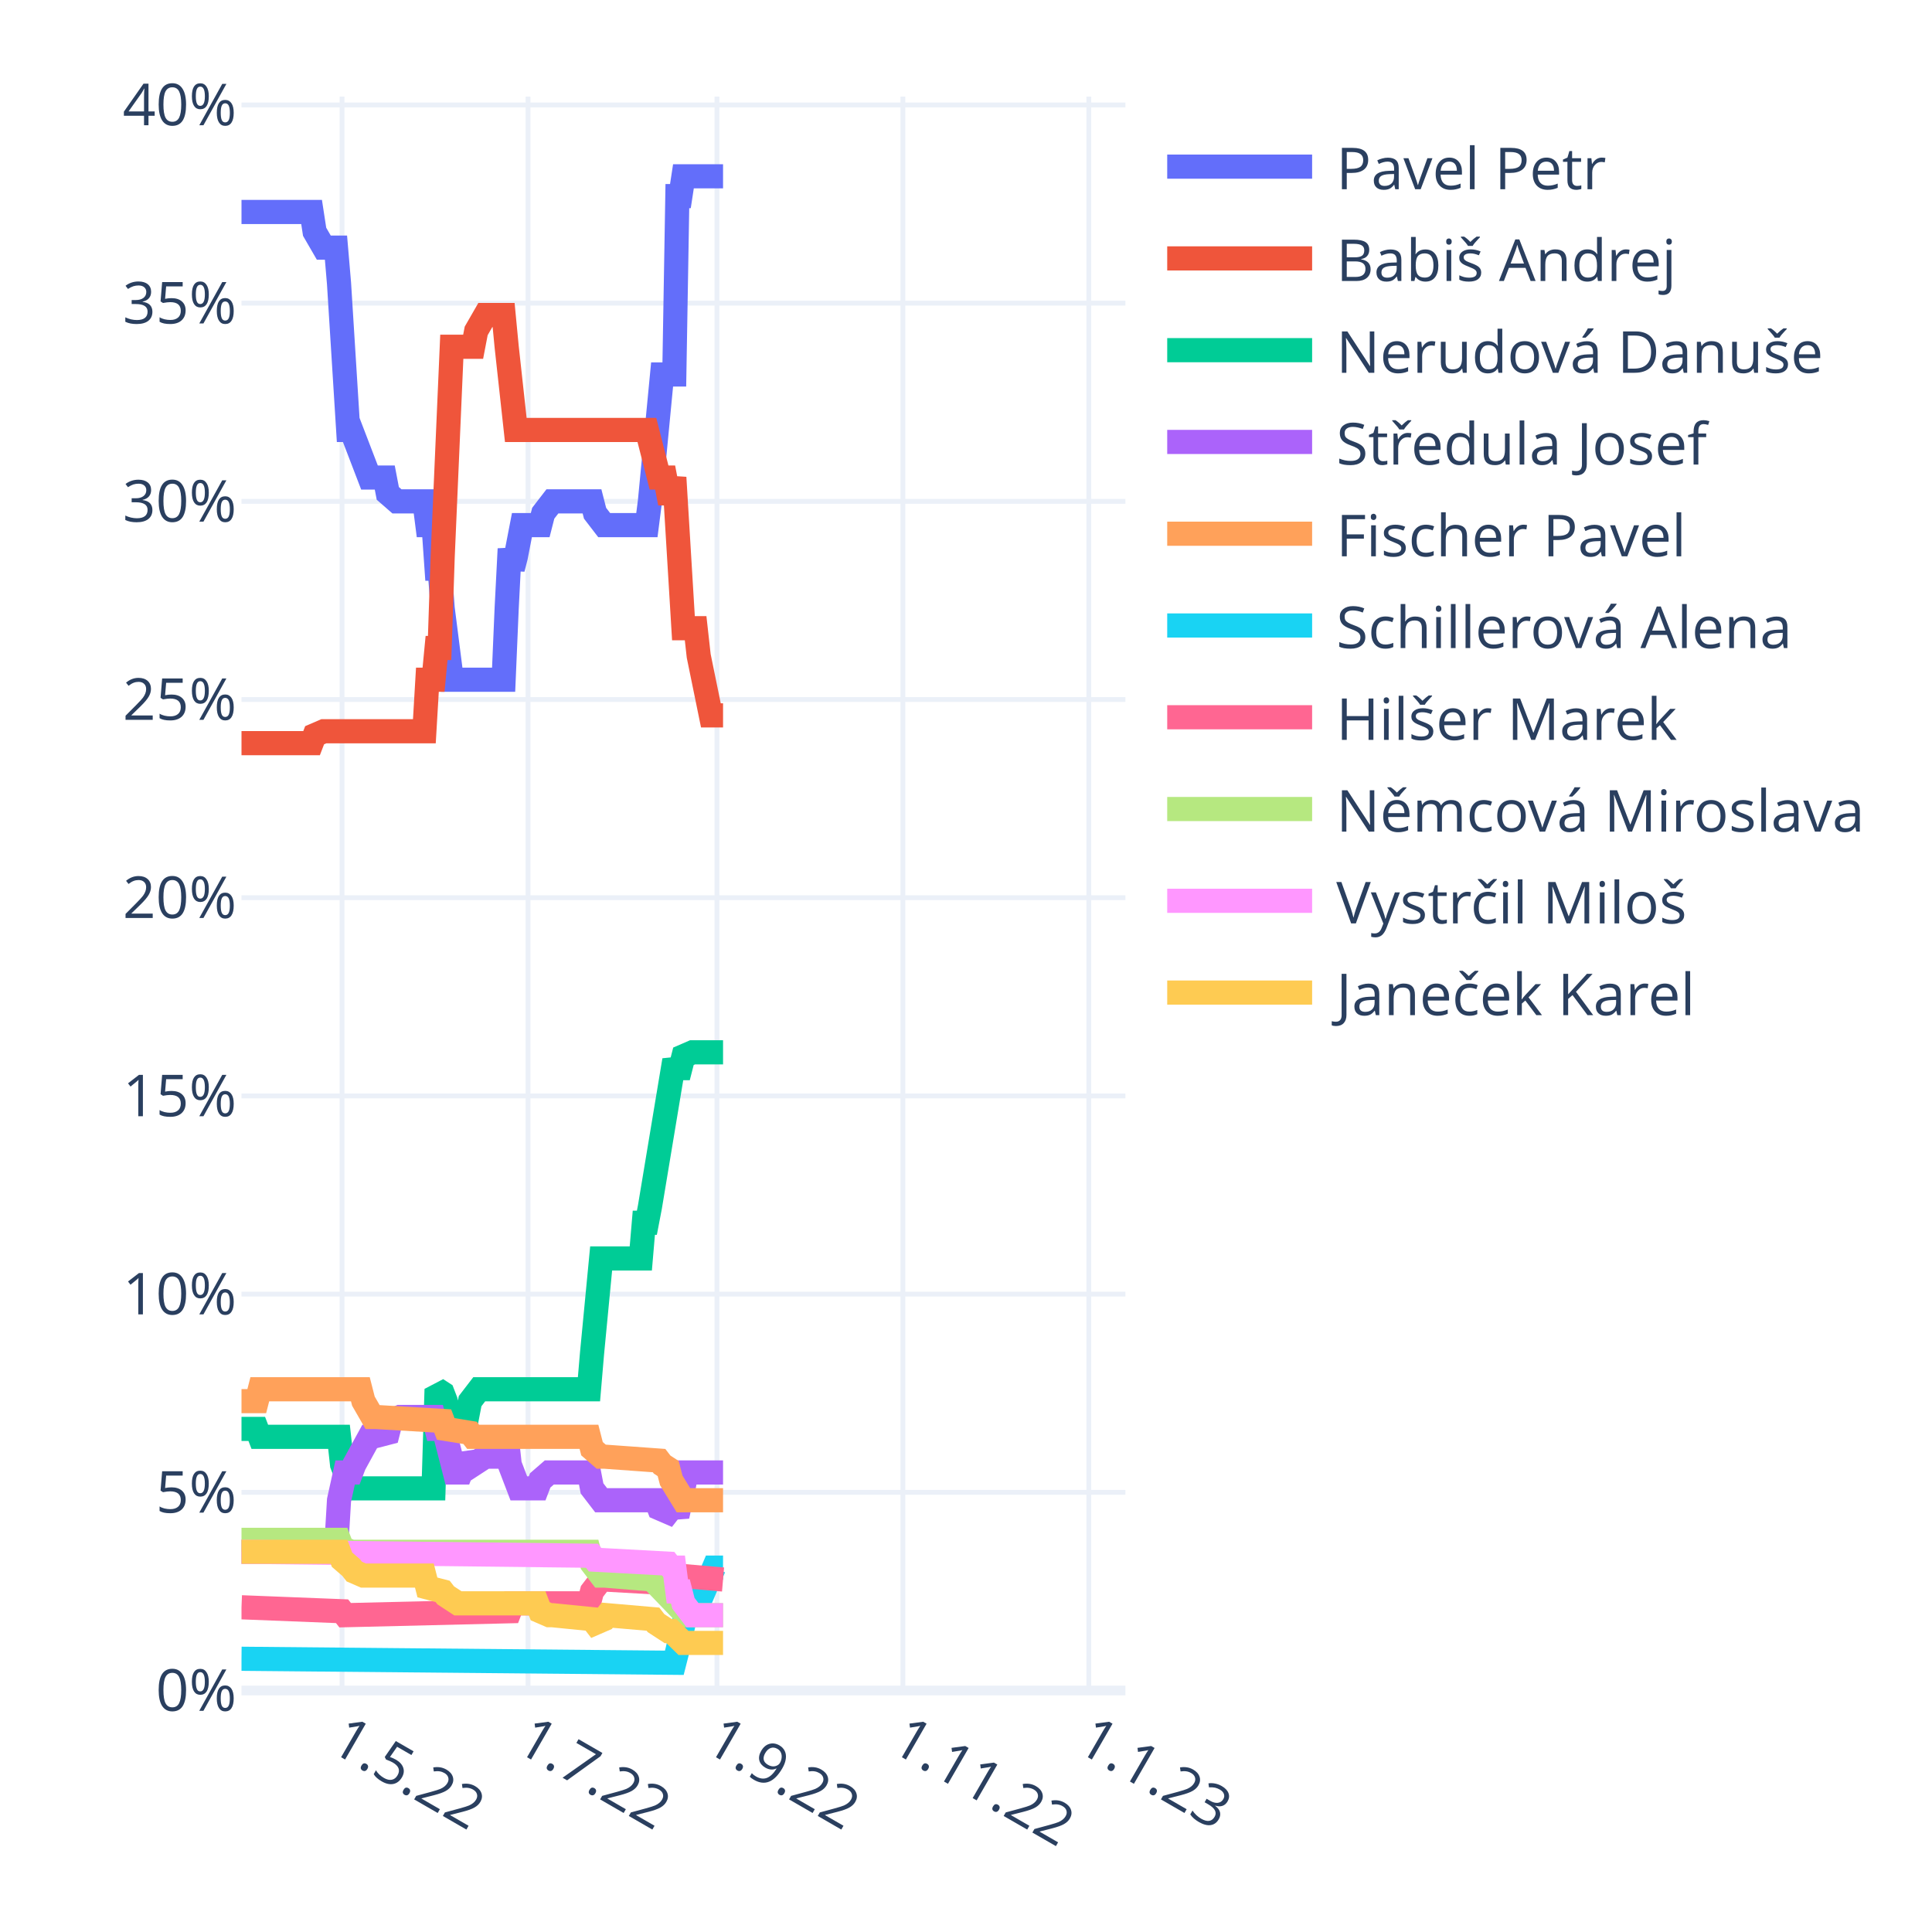
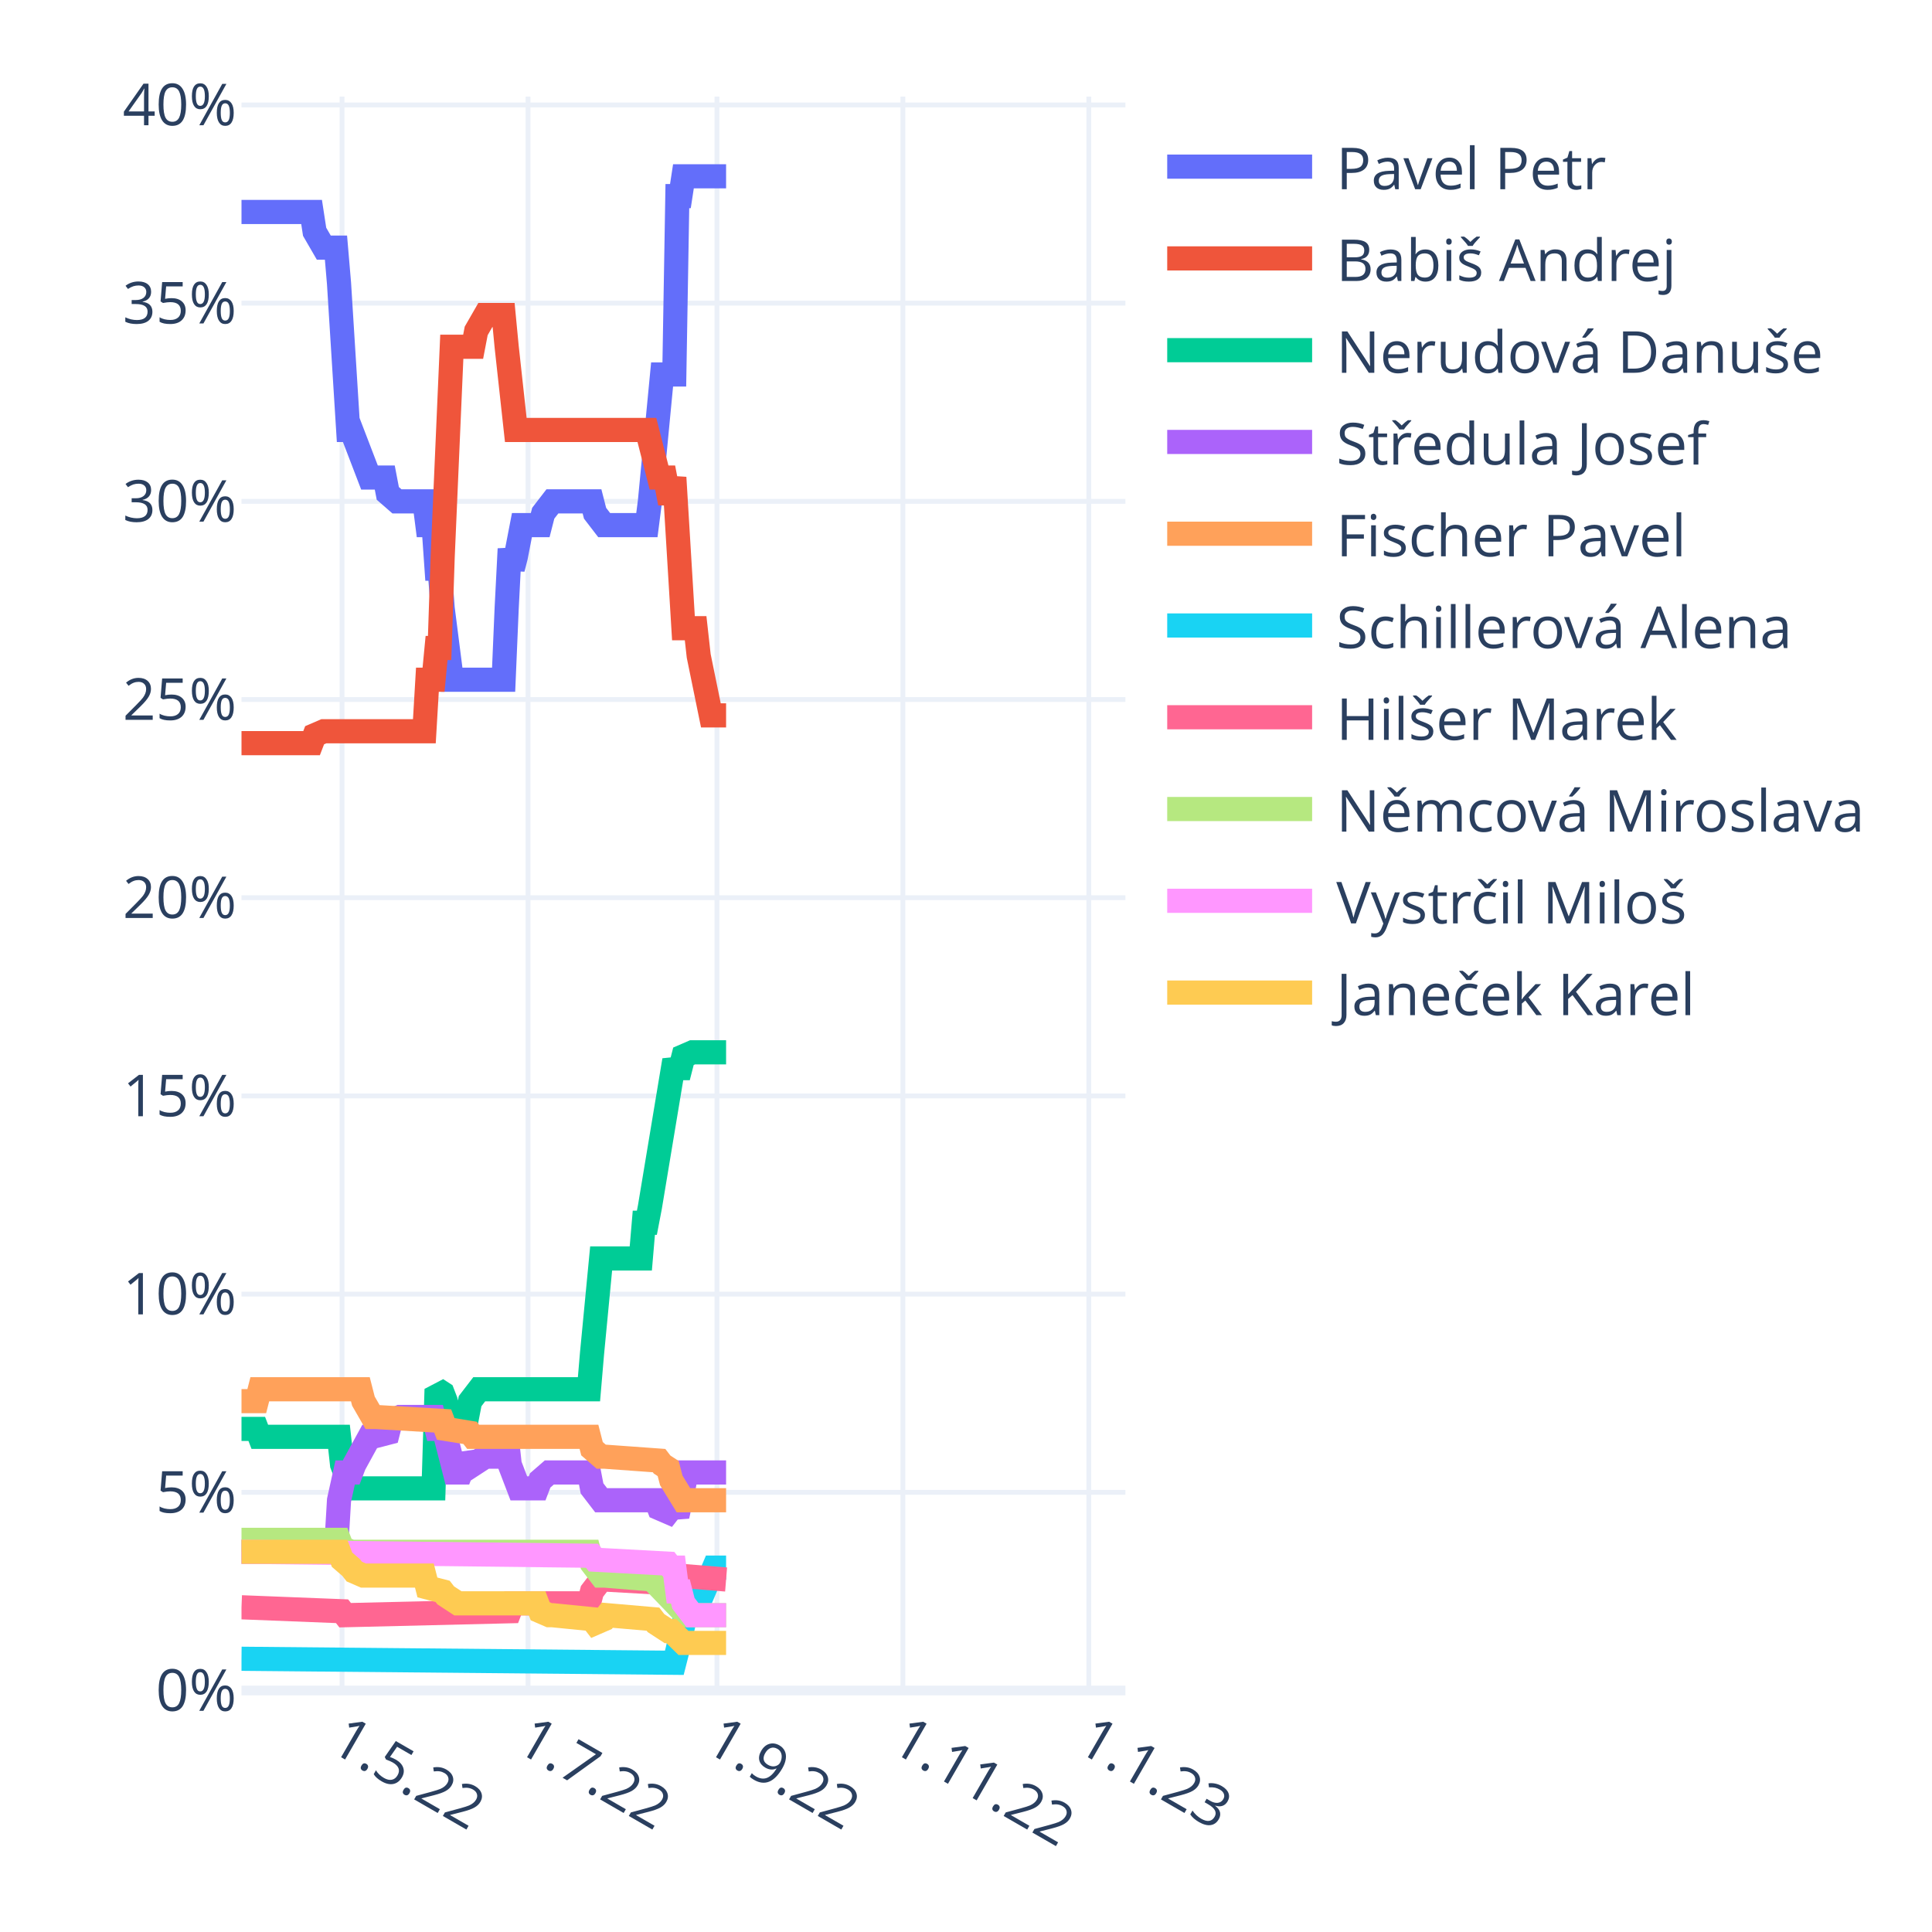
<svg xmlns="http://www.w3.org/2000/svg" class="main-svg" width="400" height="400" style="" viewBox="0 0 400 400">
  <rect x="0" y="0" width="400" height="400" style="fill: rgb(255, 255, 255); fill-opacity: 1;" />
-   <defs id="defs-e128a9">
+   <defs id="defs-2f9bfb">
    <g class="clips">
-       <clipPath id="clipe128a9xyplot" class="plotclip">
+       <clipPath id="clip2f9bfbxyplot" class="plotclip">
        <rect width="183" height="330" />
      </clipPath>
-       <clipPath class="axesclip" id="clipe128a9x">
+       <clipPath class="axesclip" id="clip2f9bfbx">
        <rect x="50" y="0" width="183" height="400" />
      </clipPath>
-       <clipPath class="axesclip" id="clipe128a9y">
+       <clipPath class="axesclip" id="clip2f9bfby">
        <rect x="0" y="20" width="400" height="330" />
      </clipPath>
-       <clipPath class="axesclip" id="clipe128a9xy">
+       <clipPath class="axesclip" id="clip2f9bfbxy">
        <rect x="50" y="20" width="183" height="330" />
      </clipPath>
    </g>
    <g class="gradients" />
    <g class="patterns" />
  </defs>
  <g class="bglayer" />
  <g class="layer-below">
    <g class="imagelayer" />
    <g class="shapelayer" />
  </g>
  <g class="cartesianlayer">
    <g class="subplot xy">
      <g class="layer-subplot">
        <g class="shapelayer" />
        <g class="imagelayer" />
      </g>
      <g class="minor-gridlayer">
        <g class="x" />
        <g class="y" />
      </g>
      <g class="gridlayer">
        <g class="x">
          <path class="xgrid crisp" transform="translate(70.82,0)" d="M0,20v330" style="stroke: rgb(235, 240, 248); stroke-opacity: 1; stroke-width: 1px;" />
          <path class="xgrid crisp" transform="translate(109.32,0)" d="M0,20v330" style="stroke: rgb(235, 240, 248); stroke-opacity: 1; stroke-width: 1px;" />
          <path class="xgrid crisp" transform="translate(148.44,0)" d="M0,20v330" style="stroke: rgb(235, 240, 248); stroke-opacity: 1; stroke-width: 1px;" />
          <path class="xgrid crisp" transform="translate(186.93,0)" d="M0,20v330" style="stroke: rgb(235, 240, 248); stroke-opacity: 1; stroke-width: 1px;" />
          <path class="xgrid crisp" transform="translate(225.43,0)" d="M0,20v330" style="stroke: rgb(235, 240, 248); stroke-opacity: 1; stroke-width: 1px;" />
        </g>
        <g class="y">
          <path class="ygrid crisp" transform="translate(0,308.97)" d="M50,0h183" style="stroke: rgb(235, 240, 248); stroke-opacity: 1; stroke-width: 1px;" />
          <path class="ygrid crisp" transform="translate(0,267.93)" d="M50,0h183" style="stroke: rgb(235, 240, 248); stroke-opacity: 1; stroke-width: 1px;" />
          <path class="ygrid crisp" transform="translate(0,226.9)" d="M50,0h183" style="stroke: rgb(235, 240, 248); stroke-opacity: 1; stroke-width: 1px;" />
          <path class="ygrid crisp" transform="translate(0,185.86)" d="M50,0h183" style="stroke: rgb(235, 240, 248); stroke-opacity: 1; stroke-width: 1px;" />
          <path class="ygrid crisp" transform="translate(0,144.83)" d="M50,0h183" style="stroke: rgb(235, 240, 248); stroke-opacity: 1; stroke-width: 1px;" />
          <path class="ygrid crisp" transform="translate(0,103.8)" d="M50,0h183" style="stroke: rgb(235, 240, 248); stroke-opacity: 1; stroke-width: 1px;" />
          <path class="ygrid crisp" transform="translate(0,62.76)" d="M50,0h183" style="stroke: rgb(235, 240, 248); stroke-opacity: 1; stroke-width: 1px;" />
          <path class="ygrid crisp" transform="translate(0,21.73)" d="M50,0h183" style="stroke: rgb(235, 240, 248); stroke-opacity: 1; stroke-width: 1px;" />
        </g>
      </g>
      <g class="zerolinelayer">
        <path class="yzl zl crisp" transform="translate(0,350)" d="M50,0h183" style="stroke: rgb(235, 240, 248); stroke-opacity: 1; stroke-width: 2px;" />
      </g>
      <path class="xlines-below" />
      <path class="ylines-below" />
      <g class="overlines-below" />
      <g class="xaxislayer-below" />
      <g class="yaxislayer-below" />
      <g class="overaxes-below" />
-       <g class="plot" transform="translate(50,20)" clip-path="url(#clipe128a9xyplot)">
+       <g class="plot" transform="translate(50,20)" clip-path="url(#clip2f9bfbxyplot)">
        <g class="scatterlayer mlayer">
-           <g class="trace scatter trace9455f2" style="stroke-miterlimit: 2; opacity: 1;">
-             <g class="fills" />
-             <g class="errorbars" />
-             <g class="lines">
-               <path class="js-line" d="M0,23.89L14.51,23.89L15.14,27.99L17.04,31.27L17.67,31.27L19.56,31.27L20.19,38.66L22.09,69.02L22.72,69.02L26.5,78.87L27.13,78.87L29.66,78.87L30.29,82.15L32.18,83.8L32.81,83.8L37.86,83.8L38.49,88.72L39.76,88.72L40.39,97.75L41.02,97.75L41.65,105.95L43.54,120.73L44.17,120.73L54.27,120.73L54.9,105.95L55.53,93.64L56.16,97.75L56.79,95.29L58.06,88.72L58.69,88.72L61.84,88.72L62.47,86.26L64.37,83.8L65,83.8L72.57,83.8L73.2,86.26L75.09,88.72L75.72,88.72L83.93,88.72L84.56,83.8L87.08,57.53L87.71,57.53L89.61,57.53L90.24,20.6L90.87,20.6L91.5,16.5L99.7,16.5" style="vector-effect: non-scaling-stroke; fill: none; stroke: rgb(99, 110, 250); stroke-opacity: 1; stroke-width: 5px; opacity: 1;" />
-             </g>
-             <g class="points" />
-             <g class="text" />
-           </g>
-           <g class="trace scatter traced197d8" style="stroke-miterlimit: 2; opacity: 1;">
-             <g class="fills" />
-             <g class="errorbars" />
-             <g class="lines">
-               <path class="js-line" d="M0,133.86L14.51,133.86L15.14,132.22L17.04,131.4L17.67,131.4L37.86,131.4L38.49,120.73L39.76,120.73L40.39,114.16L41.02,114.16L41.65,95.29L43.54,51.79L44.17,51.79L47.96,51.79L48.59,48.51L50.48,45.22L51.11,45.22L54.27,45.22L54.9,51.79L56.79,69.02L57.42,69.02L83.93,69.02L84.56,71.49L86.45,78.87L87.08,78.87L87.71,78.87L88.34,82.15L88.98,82.15L89.61,78.87L91.5,110.06L92.13,110.06L94.02,110.06L94.66,115.8L97.18,128.11L97.81,128.11L99.7,128.11" style="vector-effect: non-scaling-stroke; fill: none; stroke: rgb(239, 85, 59); stroke-opacity: 1; stroke-width: 5px; opacity: 1;" />
-             </g>
-             <g class="points" />
-             <g class="text" />
-           </g>
-           <g class="trace scatter tracede257e" style="stroke-miterlimit: 2; opacity: 1;">
-             <g class="fills" />
-             <g class="errorbars" />
-             <g class="lines">
-               <path class="js-line" d="M0,275.84L3.16,275.84L3.79,277.48L20.19,277.48L20.82,283.22L22.72,288.15L23.35,288.15L39.76,288.15L40.39,267.63L41.65,268.45L42.28,270.09L43.54,275.84L44.17,273.37L44.8,273.37L46.7,273.37L47.33,270.09L49.22,267.63L49.85,267.63L71.94,267.63L72.57,260.24L74.46,240.55L75.09,240.55L82.67,240.55L83.3,233.16L83.93,233.16L84.56,229.88L89.61,199.51L90.24,201.15L90.87,201.15L91.5,198.69L93.39,197.87L94.02,197.87L99.7,197.87" style="vector-effect: non-scaling-stroke; fill: none; stroke: rgb(0, 204, 150); stroke-opacity: 1; stroke-width: 5px; opacity: 1;" />
-             </g>
-             <g class="points" />
-             <g class="text" />
-           </g>
-           <g class="trace scatter traceec7570" style="stroke-miterlimit: 2; opacity: 1;">
-             <g class="fills" />
-             <g class="errorbars" />
-             <g class="lines">
-               <path class="js-line" d="M0,301.28L19.56,301.28L20.19,290.61L21.46,284.86L22.09,284.86L22.72,284.86L23.35,283.22L26.5,277.48L27.13,277.48L30.29,276.66L30.92,274.19L32.81,273.37L33.44,273.37L39.76,273.37L40.39,275.84L41.65,275.84L42.28,277.48L44.17,284.86L44.8,284.86L45.43,284.86L46.07,283.22L46.7,281.58L47.33,282.4L47.96,283.22L50.48,281.58L51.11,281.58L52.38,281.58L53.01,279.94L54.9,277.48L55.53,283.22L57.42,288.15L58.06,288.15L61.21,288.15L61.84,286.5L63.73,284.86L64.37,284.86L71.94,284.86L72.57,288.15L74.46,290.61L75.09,290.61L85.82,290.61L86.45,292.25L88.34,293.07L88.98,292.25L89.61,292.25L90.24,293.89L91.5,288.15L92.13,284.86L99.7,284.86" style="vector-effect: non-scaling-stroke; fill: none; stroke: rgb(171, 99, 250); stroke-opacity: 1; stroke-width: 5px; opacity: 1;" />
-             </g>
-             <g class="points" />
-             <g class="text" />
-           </g>
-           <g class="trace scatter trace9f9689" style="stroke-miterlimit: 2; opacity: 1;">
-             <g class="fills" />
-             <g class="errorbars" />
-             <g class="lines">
-               <path class="js-line" d="M0,270.09L3.16,270.09L3.79,267.63L24.61,267.63L25.24,270.09L27.13,273.37L27.77,273.37L41.65,274.19L42.28,275.84L47.33,276.66L47.96,277.48L71.94,277.48L72.57,279.94L74.46,281.58L75.09,281.58L86.45,282.4L87.08,283.22L88.34,284.04L88.98,286.5L91.5,290.61L92.13,290.61L99.7,290.61" style="vector-effect: non-scaling-stroke; fill: none; stroke: rgb(255, 161, 90); stroke-opacity: 1; stroke-width: 5px; opacity: 1;" />
-             </g>
-             <g class="points" />
-             <g class="text" />
-           </g>
-           <g class="trace scatter trace546796" style="stroke-miterlimit: 2; opacity: 1;">
-             <g class="fills" />
-             <g class="errorbars" />
-             <g class="lines">
-               <path class="js-line" d="M0,323.43L89.61,324.26L90.24,321.79L92.13,313.59L92.76,313.59L94.02,313.59L94.66,311.95L97.81,304.56L98.44,304.56L99.7,304.56" style="vector-effect: non-scaling-stroke; fill: none; stroke: rgb(25, 211, 243); stroke-opacity: 1; stroke-width: 5px; opacity: 1;" />
-             </g>
-             <g class="points" />
-             <g class="text" />
-           </g>
-           <g class="trace scatter trace1be764" style="stroke-miterlimit: 2; opacity: 1;">
-             <g class="fills" />
-             <g class="errorbars" />
-             <g class="lines">
-               <path class="js-line" d="M0,312.77L20.82,313.59L21.46,314.41L55.53,313.59L56.16,311.95L71.94,311.95L72.57,309.48L74.46,307.02L75.09,307.02L89.61,307.84L90.24,306.2L99.7,307.02" style="vector-effect: non-scaling-stroke; fill: none; stroke: rgb(255, 102, 146); stroke-opacity: 1; stroke-width: 5px; opacity: 1;" />
-             </g>
-             <g class="points" />
-             <g class="text" />
-           </g>
-           <g class="trace scatter trace361edf" style="stroke-miterlimit: 2; opacity: 1;">
-             <g class="fills" />
-             <g class="errorbars" />
-             <g class="lines">
-               <path class="js-line" d="M0,298.81L20.19,298.81L20.82,300.46L22.72,301.28L23.35,301.28L71.94,301.28L72.57,303.74L74.46,306.2L75.09,306.2L85.19,307.02L85.82,307.84L92.13,314.41L92.76,314.41L99.7,314.41" style="vector-effect: non-scaling-stroke; fill: none; stroke: rgb(182, 232, 128); stroke-opacity: 1; stroke-width: 5px; opacity: 1;" />
-             </g>
-             <g class="points" />
-             <g class="text" />
-           </g>
-           <g class="trace scatter trace409627" style="stroke-miterlimit: 2; opacity: 1;">
-             <g class="fills" />
-             <g class="errorbars" />
-             <g class="lines">
-               <path class="js-line" d="M0,301.28L72.57,302.1L73.2,302.92L88.34,303.74L88.98,304.56L89.61,304.56L90.24,309.48L90.87,309.48L91.5,311.95L93.39,314.41L94.02,314.41L99.7,314.41" style="vector-effect: non-scaling-stroke; fill: none; stroke: rgb(255, 151, 255); stroke-opacity: 1; stroke-width: 5px; opacity: 1;" />
-             </g>
-             <g class="points" />
-             <g class="text" />
-           </g>
-           <g class="trace scatter trace71148e" style="stroke-miterlimit: 2; opacity: 1;">
-             <g class="fills" />
-             <g class="errorbars" />
-             <g class="lines">
-               <path class="js-line" d="M0,301.28L20.19,301.28L20.82,302.92L22.72,304.56L23.35,305.38L25.24,306.2L25.87,306.2L37.86,306.2L38.49,308.66L41.65,309.48L42.28,310.3L44.8,311.95L45.43,311.95L61.21,311.95L61.84,313.59L63.73,314.41L64.37,314.41L72.57,315.23L73.2,316.05L75.09,315.23L75.72,314.41L85.19,315.23L85.82,316.05L88.34,317.69L88.98,317.69L91.5,320.15L92.13,320.15L99.7,320.15" style="vector-effect: non-scaling-stroke; fill: none; stroke: rgb(254, 203, 82); stroke-opacity: 1; stroke-width: 5px; opacity: 1;" />
+           <g class="trace scatter trace6e8380" style="stroke-miterlimit: 2; opacity: 1;">
+             <g class="fills" />
+             <g class="errorbars" />
+             <g class="lines">
+               <path class="js-line" d="M0,23.89L14.51,23.89L15.14,27.99L17.04,31.27L17.67,31.27L19.56,31.27L20.19,38.66L22.09,69.02L22.72,69.02L26.5,78.87L27.13,78.87L29.66,78.87L30.29,82.15L32.18,83.8L32.81,83.8L37.86,83.8L38.49,88.72L39.76,88.72L40.39,97.75L41.02,97.75L41.65,105.95L43.54,120.73L44.17,120.73L54.27,120.73L54.9,105.95L55.53,93.64L56.16,97.75L56.79,95.29L58.06,88.72L58.69,88.72L61.84,88.72L62.47,86.26L64.37,83.8L65,83.8L72.57,83.8L73.2,86.26L75.09,88.72L75.72,88.72L83.93,88.72L84.56,83.8L87.08,57.53L87.71,57.53L89.61,57.53L90.24,20.6L90.87,20.6L91.5,16.5L100.33,16.5" style="vector-effect: non-scaling-stroke; fill: none; stroke: rgb(99, 110, 250); stroke-opacity: 1; stroke-width: 5px; opacity: 1;" />
+             </g>
+             <g class="points" />
+             <g class="text" />
+           </g>
+           <g class="trace scatter tracedfcb3e" style="stroke-miterlimit: 2; opacity: 1;">
+             <g class="fills" />
+             <g class="errorbars" />
+             <g class="lines">
+               <path class="js-line" d="M0,133.86L14.51,133.86L15.14,132.22L17.04,131.4L17.67,131.4L37.86,131.4L38.49,120.73L39.76,120.73L40.39,114.16L41.02,114.16L41.65,95.29L43.54,51.79L44.17,51.79L47.96,51.79L48.59,48.51L50.48,45.22L51.11,45.22L54.27,45.22L54.9,51.79L56.79,69.02L57.42,69.02L83.93,69.02L84.56,71.49L86.45,78.87L87.08,78.87L87.71,78.87L88.34,82.15L88.98,82.15L89.61,78.87L91.5,110.06L92.13,110.06L94.02,110.06L94.66,115.8L97.18,128.11L97.81,128.11L100.33,128.11" style="vector-effect: non-scaling-stroke; fill: none; stroke: rgb(239, 85, 59); stroke-opacity: 1; stroke-width: 5px; opacity: 1;" />
+             </g>
+             <g class="points" />
+             <g class="text" />
+           </g>
+           <g class="trace scatter trace459c86" style="stroke-miterlimit: 2; opacity: 1;">
+             <g class="fills" />
+             <g class="errorbars" />
+             <g class="lines">
+               <path class="js-line" d="M0,275.84L3.16,275.84L3.79,277.48L20.19,277.48L20.82,283.22L22.72,288.15L23.35,288.15L39.76,288.15L40.39,267.63L41.65,268.45L42.28,270.09L43.54,275.84L44.17,273.37L44.8,273.37L46.7,273.37L47.33,270.09L49.22,267.63L49.85,267.63L71.94,267.63L72.57,260.24L74.46,240.55L75.09,240.55L82.67,240.55L83.3,233.16L83.93,233.16L84.56,229.88L89.61,199.51L90.24,201.15L90.87,201.15L91.5,198.69L93.39,197.87L94.02,197.87L100.33,197.87" style="vector-effect: non-scaling-stroke; fill: none; stroke: rgb(0, 204, 150); stroke-opacity: 1; stroke-width: 5px; opacity: 1;" />
+             </g>
+             <g class="points" />
+             <g class="text" />
+           </g>
+           <g class="trace scatter traceda4c25" style="stroke-miterlimit: 2; opacity: 1;">
+             <g class="fills" />
+             <g class="errorbars" />
+             <g class="lines">
+               <path class="js-line" d="M0,301.28L19.56,301.28L20.19,290.61L21.46,284.86L22.09,284.86L22.72,284.86L23.35,283.22L26.5,277.48L27.13,277.48L30.29,276.66L30.92,274.19L32.81,273.37L33.44,273.37L39.76,273.37L40.39,275.84L41.65,275.84L42.28,277.48L44.17,284.86L44.8,284.86L45.43,284.86L46.07,283.22L46.7,281.58L47.33,282.4L47.96,283.22L50.48,281.58L51.11,281.58L52.38,281.58L53.01,279.94L54.9,277.48L55.53,283.22L57.42,288.15L58.06,288.15L61.21,288.15L61.84,286.5L63.73,284.86L64.37,284.86L71.94,284.86L72.57,288.15L74.46,290.61L75.09,290.61L85.82,290.61L86.45,292.25L88.34,293.07L88.98,292.25L89.61,292.25L90.24,293.89L91.5,288.15L92.13,284.86L100.33,284.86" style="vector-effect: non-scaling-stroke; fill: none; stroke: rgb(171, 99, 250); stroke-opacity: 1; stroke-width: 5px; opacity: 1;" />
+             </g>
+             <g class="points" />
+             <g class="text" />
+           </g>
+           <g class="trace scatter tracee9998e" style="stroke-miterlimit: 2; opacity: 1;">
+             <g class="fills" />
+             <g class="errorbars" />
+             <g class="lines">
+               <path class="js-line" d="M0,270.09L3.16,270.09L3.79,267.63L24.61,267.63L25.24,270.09L27.13,273.37L27.77,273.37L41.65,274.19L42.28,275.84L47.33,276.66L47.96,277.48L71.94,277.48L72.57,279.94L74.46,281.58L75.09,281.58L86.45,282.4L87.08,283.22L88.34,284.04L88.98,286.5L91.5,290.61L92.13,290.61L100.33,290.61" style="vector-effect: non-scaling-stroke; fill: none; stroke: rgb(255, 161, 90); stroke-opacity: 1; stroke-width: 5px; opacity: 1;" />
+             </g>
+             <g class="points" />
+             <g class="text" />
+           </g>
+           <g class="trace scatter traceb119f6" style="stroke-miterlimit: 2; opacity: 1;">
+             <g class="fills" />
+             <g class="errorbars" />
+             <g class="lines">
+               <path class="js-line" d="M0,323.43L89.61,324.26L90.24,321.79L92.13,313.59L92.76,313.59L94.02,313.59L94.66,311.95L97.81,304.56L98.44,304.56L100.33,304.56" style="vector-effect: non-scaling-stroke; fill: none; stroke: rgb(25, 211, 243); stroke-opacity: 1; stroke-width: 5px; opacity: 1;" />
+             </g>
+             <g class="points" />
+             <g class="text" />
+           </g>
+           <g class="trace scatter trace9053bb" style="stroke-miterlimit: 2; opacity: 1;">
+             <g class="fills" />
+             <g class="errorbars" />
+             <g class="lines">
+               <path class="js-line" d="M0,312.77L20.82,313.59L21.46,314.41L55.53,313.59L56.16,311.95L71.94,311.95L72.57,309.48L74.46,307.02L75.09,307.02L89.61,307.84L90.24,306.2L100.33,307.02" style="vector-effect: non-scaling-stroke; fill: none; stroke: rgb(255, 102, 146); stroke-opacity: 1; stroke-width: 5px; opacity: 1;" />
+             </g>
+             <g class="points" />
+             <g class="text" />
+           </g>
+           <g class="trace scatter trace495702" style="stroke-miterlimit: 2; opacity: 1;">
+             <g class="fills" />
+             <g class="errorbars" />
+             <g class="lines">
+               <path class="js-line" d="M0,298.81L20.19,298.81L20.82,300.46L22.72,301.28L23.35,301.28L71.94,301.28L72.57,303.74L74.46,306.2L75.09,306.2L85.19,307.02L85.82,307.84L92.13,314.41L92.76,314.41L100.33,314.41" style="vector-effect: non-scaling-stroke; fill: none; stroke: rgb(182, 232, 128); stroke-opacity: 1; stroke-width: 5px; opacity: 1;" />
+             </g>
+             <g class="points" />
+             <g class="text" />
+           </g>
+           <g class="trace scatter trace980382" style="stroke-miterlimit: 2; opacity: 1;">
+             <g class="fills" />
+             <g class="errorbars" />
+             <g class="lines">
+               <path class="js-line" d="M0,301.28L72.57,302.1L73.2,302.92L88.34,303.74L88.98,304.56L89.61,304.56L90.24,309.48L90.87,309.48L91.5,311.95L93.39,314.41L94.02,314.41L100.33,314.41" style="vector-effect: non-scaling-stroke; fill: none; stroke: rgb(255, 151, 255); stroke-opacity: 1; stroke-width: 5px; opacity: 1;" />
+             </g>
+             <g class="points" />
+             <g class="text" />
+           </g>
+           <g class="trace scatter tracedca46e" style="stroke-miterlimit: 2; opacity: 1;">
+             <g class="fills" />
+             <g class="errorbars" />
+             <g class="lines">
+               <path class="js-line" d="M0,301.28L20.19,301.28L20.82,302.92L22.72,304.56L23.35,305.38L25.24,306.2L25.87,306.2L37.86,306.2L38.49,308.66L41.65,309.48L42.28,310.3L44.8,311.95L45.43,311.95L61.21,311.95L61.84,313.59L63.73,314.41L64.37,314.41L72.57,315.23L73.2,316.05L75.09,315.23L75.72,314.41L85.19,315.23L85.82,316.05L88.34,317.69L88.98,317.69L91.5,320.15L92.13,320.15L100.33,320.15" style="vector-effect: non-scaling-stroke; fill: none; stroke: rgb(254, 203, 82); stroke-opacity: 1; stroke-width: 5px; opacity: 1;" />
            </g>
            <g class="points" />
            <g class="text" />
          </g>
        </g>
      </g>
      <g class="overplot" />
      <path class="xlines-above crisp" d="M0,0" style="fill: none;" />
      <path class="ylines-above crisp" d="M0,0" style="fill: none;" />
      <g class="overlines-above" />
      <g class="xaxislayer-above">
        <g class="xtick">
          <text text-anchor="start" x="0" y="363" transform="translate(70.82,0) rotate(30,0,357)" style="font-family: 'Open Sans', verdana, arial, sans-serif; font-size: 12px; fill: rgb(42, 63, 95); fill-opacity: 1; white-space: pre; opacity: 1;">1.5.22</text>
        </g>
        <g class="xtick">
          <text text-anchor="start" x="0" y="363" style="font-family: 'Open Sans', verdana, arial, sans-serif; font-size: 12px; fill: rgb(42, 63, 95); fill-opacity: 1; white-space: pre; opacity: 1;" transform="translate(109.32,0) rotate(30,0,357)">1.7.22</text>
        </g>
        <g class="xtick">
          <text text-anchor="start" x="0" y="363" style="font-family: 'Open Sans', verdana, arial, sans-serif; font-size: 12px; fill: rgb(42, 63, 95); fill-opacity: 1; white-space: pre; opacity: 1;" transform="translate(148.44,0) rotate(30,0,357)">1.9.22</text>
        </g>
        <g class="xtick">
          <text text-anchor="start" x="0" y="363" style="font-family: 'Open Sans', verdana, arial, sans-serif; font-size: 12px; fill: rgb(42, 63, 95); fill-opacity: 1; white-space: pre; opacity: 1;" transform="translate(186.93,0) rotate(30,0,357)">1.11.22</text>
        </g>
        <g class="xtick">
          <text text-anchor="start" x="0" y="363" style="font-family: 'Open Sans', verdana, arial, sans-serif; font-size: 12px; fill: rgb(42, 63, 95); fill-opacity: 1; white-space: pre; opacity: 1;" transform="translate(225.43,0) rotate(30,0,357)">1.1.23</text>
        </g>
      </g>
      <g class="yaxislayer-above">
        <g class="ytick">
          <text text-anchor="end" x="49" y="4.2" transform="translate(0,350)" style="font-family: 'Open Sans', verdana, arial, sans-serif; font-size: 12px; fill: rgb(42, 63, 95); fill-opacity: 1; white-space: pre; opacity: 1;">0%</text>
        </g>
        <g class="ytick">
          <text text-anchor="end" x="49" y="4.2" style="font-family: 'Open Sans', verdana, arial, sans-serif; font-size: 12px; fill: rgb(42, 63, 95); fill-opacity: 1; white-space: pre; opacity: 1;" transform="translate(0,308.97)">5%</text>
        </g>
        <g class="ytick">
          <text text-anchor="end" x="49" y="4.2" style="font-family: 'Open Sans', verdana, arial, sans-serif; font-size: 12px; fill: rgb(42, 63, 95); fill-opacity: 1; white-space: pre; opacity: 1;" transform="translate(0,267.93)">10%</text>
        </g>
        <g class="ytick">
          <text text-anchor="end" x="49" y="4.2" style="font-family: 'Open Sans', verdana, arial, sans-serif; font-size: 12px; fill: rgb(42, 63, 95); fill-opacity: 1; white-space: pre; opacity: 1;" transform="translate(0,226.9)">15%</text>
        </g>
        <g class="ytick">
          <text text-anchor="end" x="49" y="4.2" style="font-family: 'Open Sans', verdana, arial, sans-serif; font-size: 12px; fill: rgb(42, 63, 95); fill-opacity: 1; white-space: pre; opacity: 1;" transform="translate(0,185.86)">20%</text>
        </g>
        <g class="ytick">
          <text text-anchor="end" x="49" y="4.2" style="font-family: 'Open Sans', verdana, arial, sans-serif; font-size: 12px; fill: rgb(42, 63, 95); fill-opacity: 1; white-space: pre; opacity: 1;" transform="translate(0,144.83)">25%</text>
        </g>
        <g class="ytick">
          <text text-anchor="end" x="49" y="4.2" style="font-family: 'Open Sans', verdana, arial, sans-serif; font-size: 12px; fill: rgb(42, 63, 95); fill-opacity: 1; white-space: pre; opacity: 1;" transform="translate(0,103.8)">30%</text>
        </g>
        <g class="ytick">
          <text text-anchor="end" x="49" y="4.2" style="font-family: 'Open Sans', verdana, arial, sans-serif; font-size: 12px; fill: rgb(42, 63, 95); fill-opacity: 1; white-space: pre; opacity: 1;" transform="translate(0,62.76)">35%</text>
        </g>
        <g class="ytick">
          <text text-anchor="end" x="49" y="4.2" style="font-family: 'Open Sans', verdana, arial, sans-serif; font-size: 12px; fill: rgb(42, 63, 95); fill-opacity: 1; white-space: pre; opacity: 1;" transform="translate(0,21.73)">40%</text>
        </g>
      </g>
      <g class="overaxes-above" />
    </g>
  </g>
  <g class="polarlayer" />
  <g class="smithlayer" />
  <g class="ternarylayer" />
  <g class="geolayer" />
  <g class="funnelarealayer" />
  <g class="pielayer" />
  <g class="iciclelayer" />
  <g class="treemaplayer" />
  <g class="sunburstlayer" />
  <g class="glimages" />
-   <defs id="topdefs-e128a9">
+   <defs id="topdefs-2f9bfb">
    <g class="clips" />
-     <clipPath id="legende128a9">
+     <clipPath id="legend2f9bfb">
      <rect width="151" height="200" x="0" y="0" />
    </clipPath>
  </defs>
  <g class="layer-above">
    <g class="imagelayer" />
    <g class="shapelayer" />
  </g>
  <g class="infolayer">
    <g class="legend" pointer-events="all" transform="translate(236.66,20)">
      <rect class="bg" shape-rendering="crispEdges" width="151" height="200" x="0" y="0" style="stroke: rgb(68, 68, 68); stroke-opacity: 1; fill: rgb(255, 255, 255); fill-opacity: 1; stroke-width: 0px;" />
-       <g class="scrollbox" transform="" clip-path="url(#legende128a9)">
+       <g class="scrollbox" transform="" clip-path="url(#legend2f9bfb)">
        <g class="groups">
          <g class="traces" transform="translate(0,14.5)" style="opacity: 1;">
            <text class="legendtext" text-anchor="start" x="40" y="4.68" style="font-family: 'Open Sans', verdana, arial, sans-serif; font-size: 12px; fill: rgb(42, 63, 95); fill-opacity: 1; white-space: pre;">Pavel Petr</text>
            <g class="layers" style="opacity: 1;">
              <g class="legendfill" />
              <g class="legendlines">
                <path class="js-line" d="M5,0h30" style="fill: none; stroke: rgb(99, 110, 250); stroke-opacity: 1; stroke-width: 5px;" />
              </g>
              <g class="legendsymbols">
                <g class="legendpoints" />
              </g>
            </g>
            <rect class="legendtoggle" x="0" y="-9.5" width="145.703" height="19" style="fill: rgb(0, 0, 0); fill-opacity: 0;" />
          </g>
          <g class="traces" transform="translate(0,33.5)" style="opacity: 1;">
            <text class="legendtext" text-anchor="start" x="40" y="4.68" style="font-family: 'Open Sans', verdana, arial, sans-serif; font-size: 12px; fill: rgb(42, 63, 95); fill-opacity: 1; white-space: pre;">Babiš Andrej</text>
            <g class="layers" style="opacity: 1;">
              <g class="legendfill" />
              <g class="legendlines">
                <path class="js-line" d="M5,0h30" style="fill: none; stroke: rgb(239, 85, 59); stroke-opacity: 1; stroke-width: 5px;" />
              </g>
              <g class="legendsymbols">
                <g class="legendpoints" />
              </g>
            </g>
            <rect class="legendtoggle" x="0" y="-9.5" width="145.703" height="19" style="fill: rgb(0, 0, 0); fill-opacity: 0;" />
          </g>
          <g class="traces" transform="translate(0,52.5)" style="opacity: 1;">
            <text class="legendtext" text-anchor="start" x="40" y="4.68" style="font-family: 'Open Sans', verdana, arial, sans-serif; font-size: 12px; fill: rgb(42, 63, 95); fill-opacity: 1; white-space: pre;">Nerudová Danuše</text>
            <g class="layers" style="opacity: 1;">
              <g class="legendfill" />
              <g class="legendlines">
                <path class="js-line" d="M5,0h30" style="fill: none; stroke: rgb(0, 204, 150); stroke-opacity: 1; stroke-width: 5px;" />
              </g>
              <g class="legendsymbols">
                <g class="legendpoints" />
              </g>
            </g>
            <rect class="legendtoggle" x="0" y="-9.5" width="145.703" height="19" style="fill: rgb(0, 0, 0); fill-opacity: 0;" />
          </g>
          <g class="traces" transform="translate(0,71.5)" style="opacity: 1;">
            <text class="legendtext" text-anchor="start" x="40" y="4.68" style="font-family: 'Open Sans', verdana, arial, sans-serif; font-size: 12px; fill: rgb(42, 63, 95); fill-opacity: 1; white-space: pre;">Středula Josef</text>
            <g class="layers" style="opacity: 1;">
              <g class="legendfill" />
              <g class="legendlines">
                <path class="js-line" d="M5,0h30" style="fill: none; stroke: rgb(171, 99, 250); stroke-opacity: 1; stroke-width: 5px;" />
              </g>
              <g class="legendsymbols">
                <g class="legendpoints" />
              </g>
            </g>
            <rect class="legendtoggle" x="0" y="-9.5" width="145.703" height="19" style="fill: rgb(0, 0, 0); fill-opacity: 0;" />
          </g>
          <g class="traces" transform="translate(0,90.5)" style="opacity: 1;">
            <text class="legendtext" text-anchor="start" x="40" y="4.68" style="font-family: 'Open Sans', verdana, arial, sans-serif; font-size: 12px; fill: rgb(42, 63, 95); fill-opacity: 1; white-space: pre;">Fischer Pavel</text>
            <g class="layers" style="opacity: 1;">
              <g class="legendfill" />
              <g class="legendlines">
                <path class="js-line" d="M5,0h30" style="fill: none; stroke: rgb(255, 161, 90); stroke-opacity: 1; stroke-width: 5px;" />
              </g>
              <g class="legendsymbols">
                <g class="legendpoints" />
              </g>
            </g>
            <rect class="legendtoggle" x="0" y="-9.5" width="145.703" height="19" style="fill: rgb(0, 0, 0); fill-opacity: 0;" />
          </g>
          <g class="traces" transform="translate(0,109.5)" style="opacity: 1;">
            <text class="legendtext" text-anchor="start" x="40" y="4.68" style="font-family: 'Open Sans', verdana, arial, sans-serif; font-size: 12px; fill: rgb(42, 63, 95); fill-opacity: 1; white-space: pre;">Schillerová Alena</text>
            <g class="layers" style="opacity: 1;">
              <g class="legendfill" />
              <g class="legendlines">
                <path class="js-line" d="M5,0h30" style="fill: none; stroke: rgb(25, 211, 243); stroke-opacity: 1; stroke-width: 5px;" />
              </g>
              <g class="legendsymbols">
                <g class="legendpoints" />
              </g>
            </g>
            <rect class="legendtoggle" x="0" y="-9.5" width="145.703" height="19" style="fill: rgb(0, 0, 0); fill-opacity: 0;" />
          </g>
          <g class="traces" transform="translate(0,128.5)" style="opacity: 1;">
            <text class="legendtext" text-anchor="start" x="40" y="4.68" style="font-family: 'Open Sans', verdana, arial, sans-serif; font-size: 12px; fill: rgb(42, 63, 95); fill-opacity: 1; white-space: pre;">Hilšer Marek</text>
            <g class="layers" style="opacity: 1;">
              <g class="legendfill" />
              <g class="legendlines">
                <path class="js-line" d="M5,0h30" style="fill: none; stroke: rgb(255, 102, 146); stroke-opacity: 1; stroke-width: 5px;" />
              </g>
              <g class="legendsymbols">
                <g class="legendpoints" />
              </g>
            </g>
            <rect class="legendtoggle" x="0" y="-9.5" width="145.703" height="19" style="fill: rgb(0, 0, 0); fill-opacity: 0;" />
          </g>
          <g class="traces" transform="translate(0,147.5)" style="opacity: 1;">
            <text class="legendtext" text-anchor="start" x="40" y="4.68" style="font-family: 'Open Sans', verdana, arial, sans-serif; font-size: 12px; fill: rgb(42, 63, 95); fill-opacity: 1; white-space: pre;">Němcová Miroslava</text>
            <g class="layers" style="opacity: 1;">
              <g class="legendfill" />
              <g class="legendlines">
                <path class="js-line" d="M5,0h30" style="fill: none; stroke: rgb(182, 232, 128); stroke-opacity: 1; stroke-width: 5px;" />
              </g>
              <g class="legendsymbols">
                <g class="legendpoints" />
              </g>
            </g>
            <rect class="legendtoggle" x="0" y="-9.5" width="145.703" height="19" style="fill: rgb(0, 0, 0); fill-opacity: 0;" />
          </g>
          <g class="traces" transform="translate(0,166.5)" style="opacity: 1;">
            <text class="legendtext" text-anchor="start" x="40" y="4.68" style="font-family: 'Open Sans', verdana, arial, sans-serif; font-size: 12px; fill: rgb(42, 63, 95); fill-opacity: 1; white-space: pre;">Vystrčil Miloš</text>
            <g class="layers" style="opacity: 1;">
              <g class="legendfill" />
              <g class="legendlines">
                <path class="js-line" d="M5,0h30" style="fill: none; stroke: rgb(255, 151, 255); stroke-opacity: 1; stroke-width: 5px;" />
              </g>
              <g class="legendsymbols">
                <g class="legendpoints" />
              </g>
            </g>
            <rect class="legendtoggle" x="0" y="-9.5" width="145.703" height="19" style="fill: rgb(0, 0, 0); fill-opacity: 0;" />
          </g>
          <g class="traces" transform="translate(0,185.5)" style="opacity: 1;">
            <text class="legendtext" text-anchor="start" x="40" y="4.68" style="font-family: 'Open Sans', verdana, arial, sans-serif; font-size: 12px; fill: rgb(42, 63, 95); fill-opacity: 1; white-space: pre;">Janeček Karel</text>
            <g class="layers" style="opacity: 1;">
              <g class="legendfill" />
              <g class="legendlines">
                <path class="js-line" d="M5,0h30" style="fill: none; stroke: rgb(254, 203, 82); stroke-opacity: 1; stroke-width: 5px;" />
              </g>
              <g class="legendsymbols">
                <g class="legendpoints" />
              </g>
            </g>
            <rect class="legendtoggle" x="0" y="-9.5" width="145.703" height="19" style="fill: rgb(0, 0, 0); fill-opacity: 0;" />
          </g>
        </g>
      </g>
      <rect class="scrollbar" rx="20" ry="3" width="0" height="0" x="0" y="0" style="fill: rgb(128, 139, 164); fill-opacity: 1;" />
    </g>
    <g class="g-gtitle" />
    <g class="g-xtitle" />
    <g class="g-ytitle" />
  </g>
</svg>
